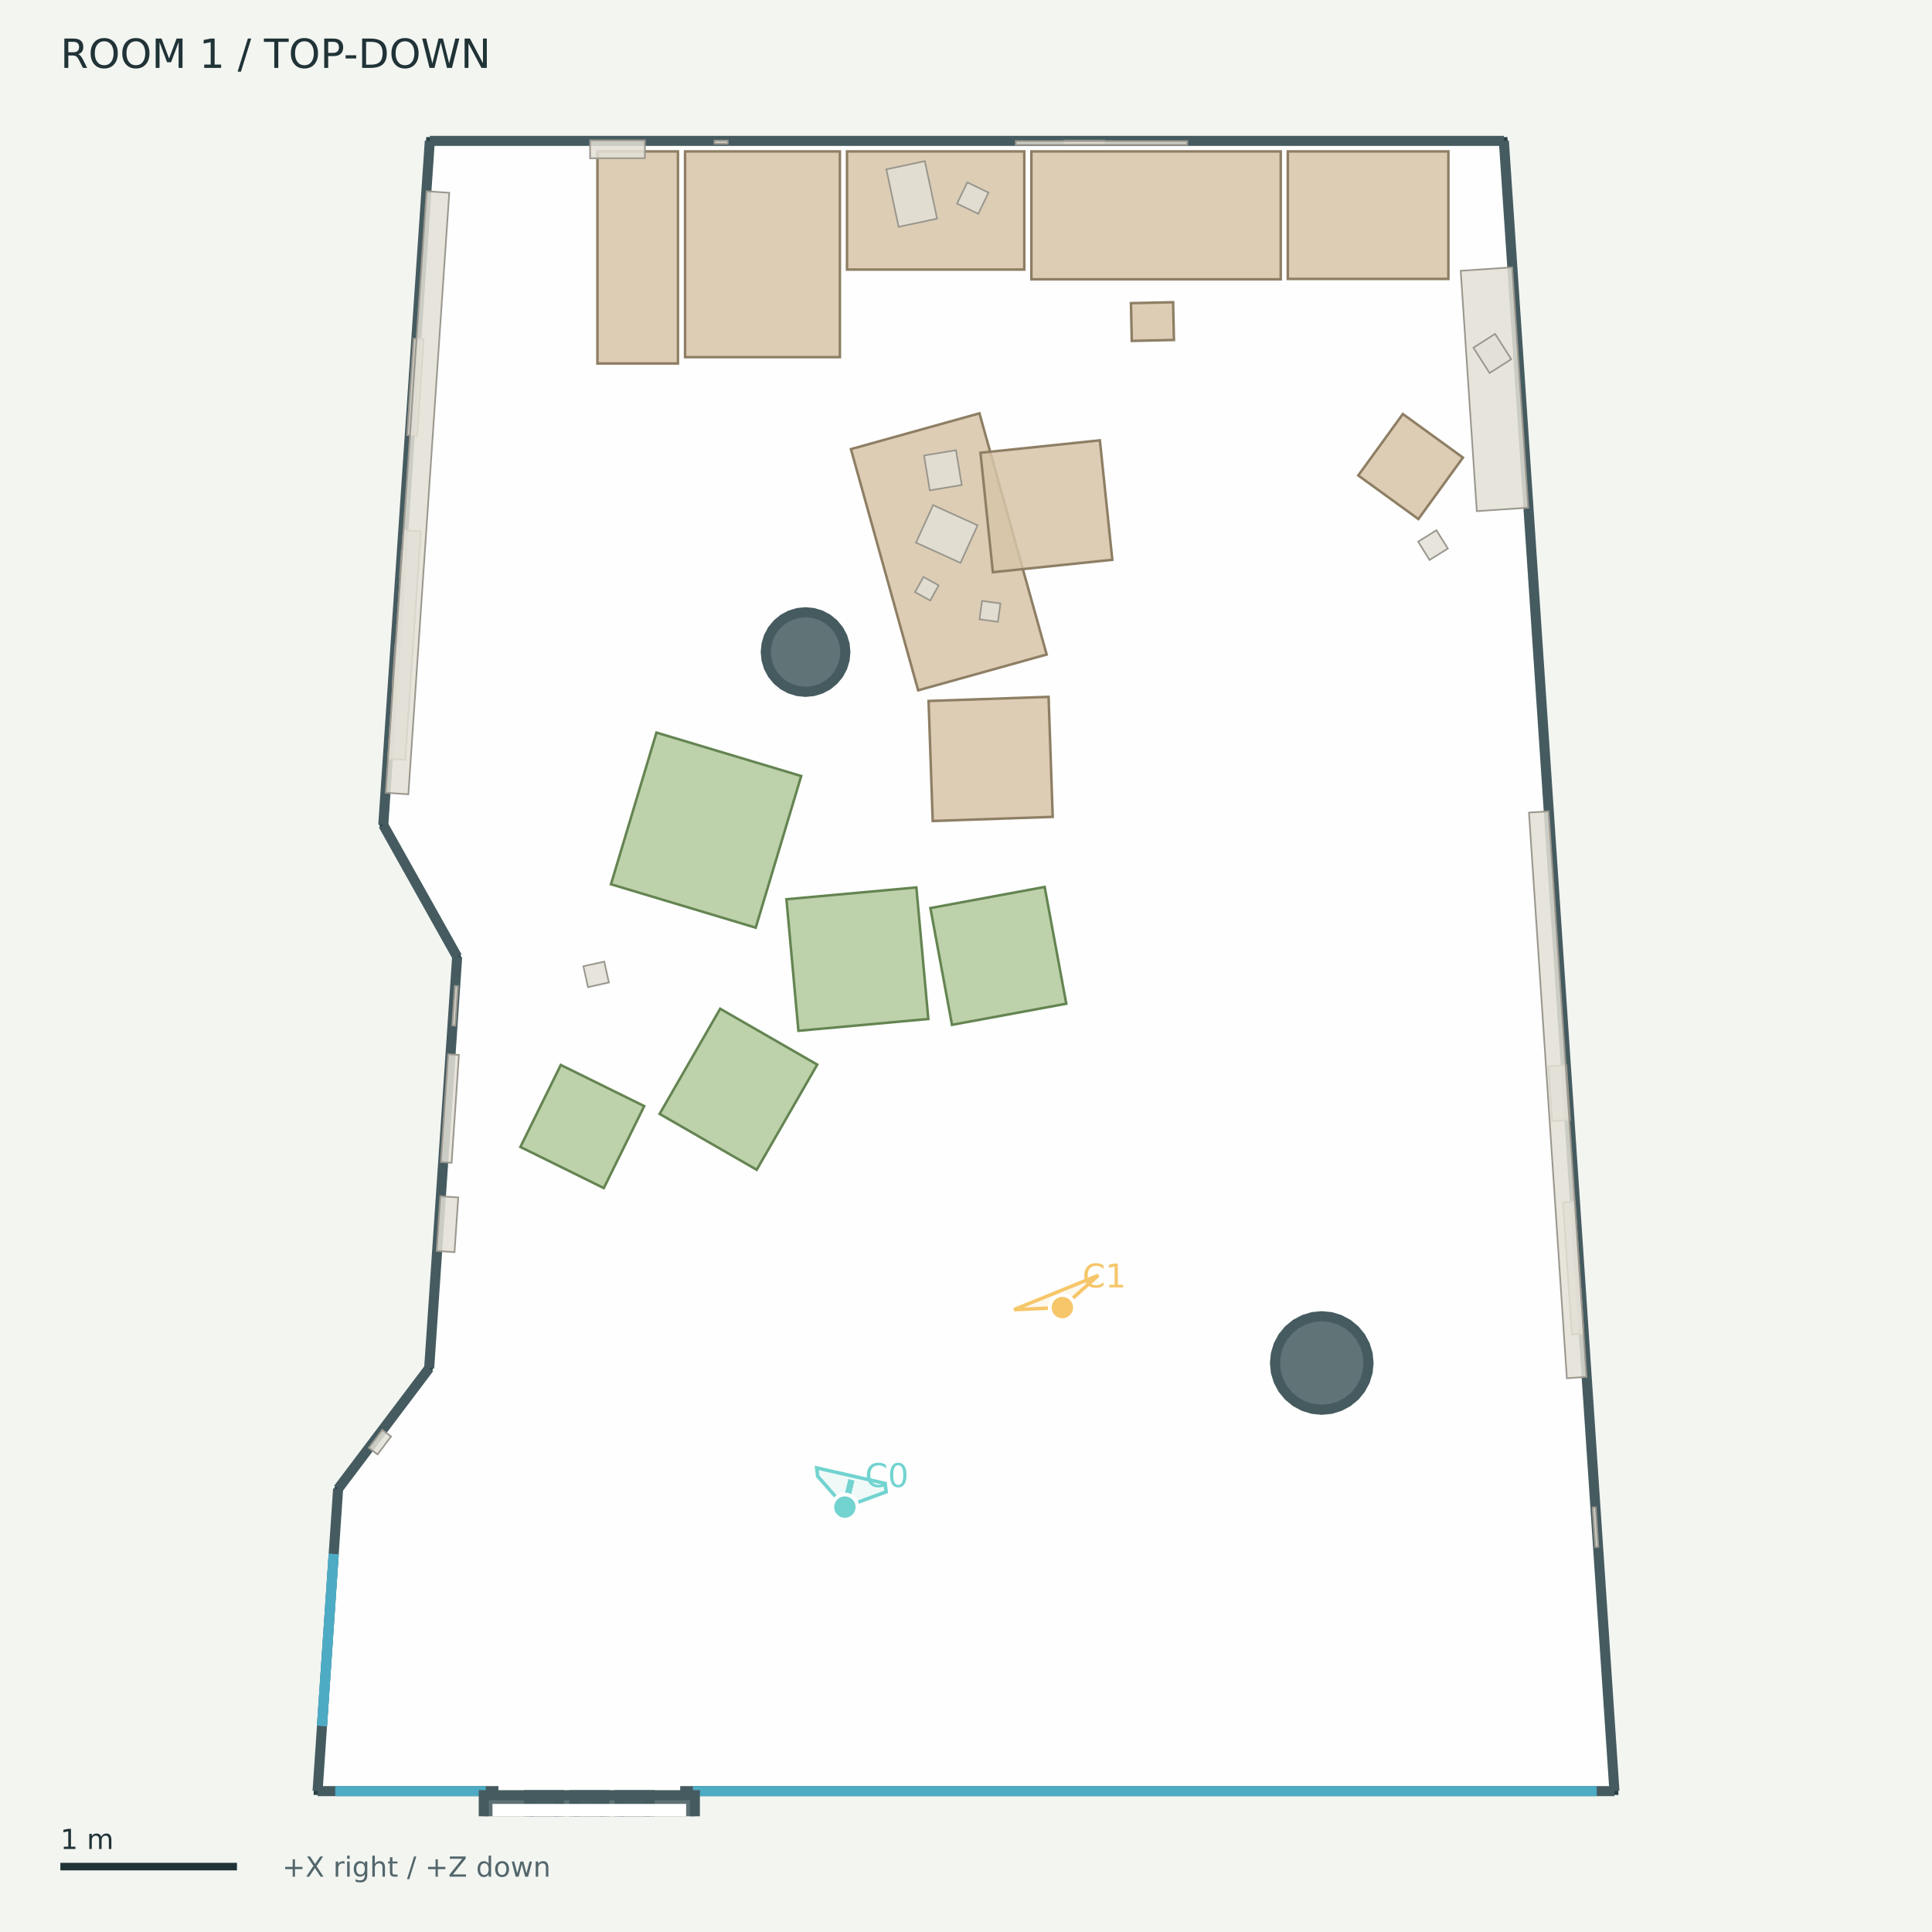
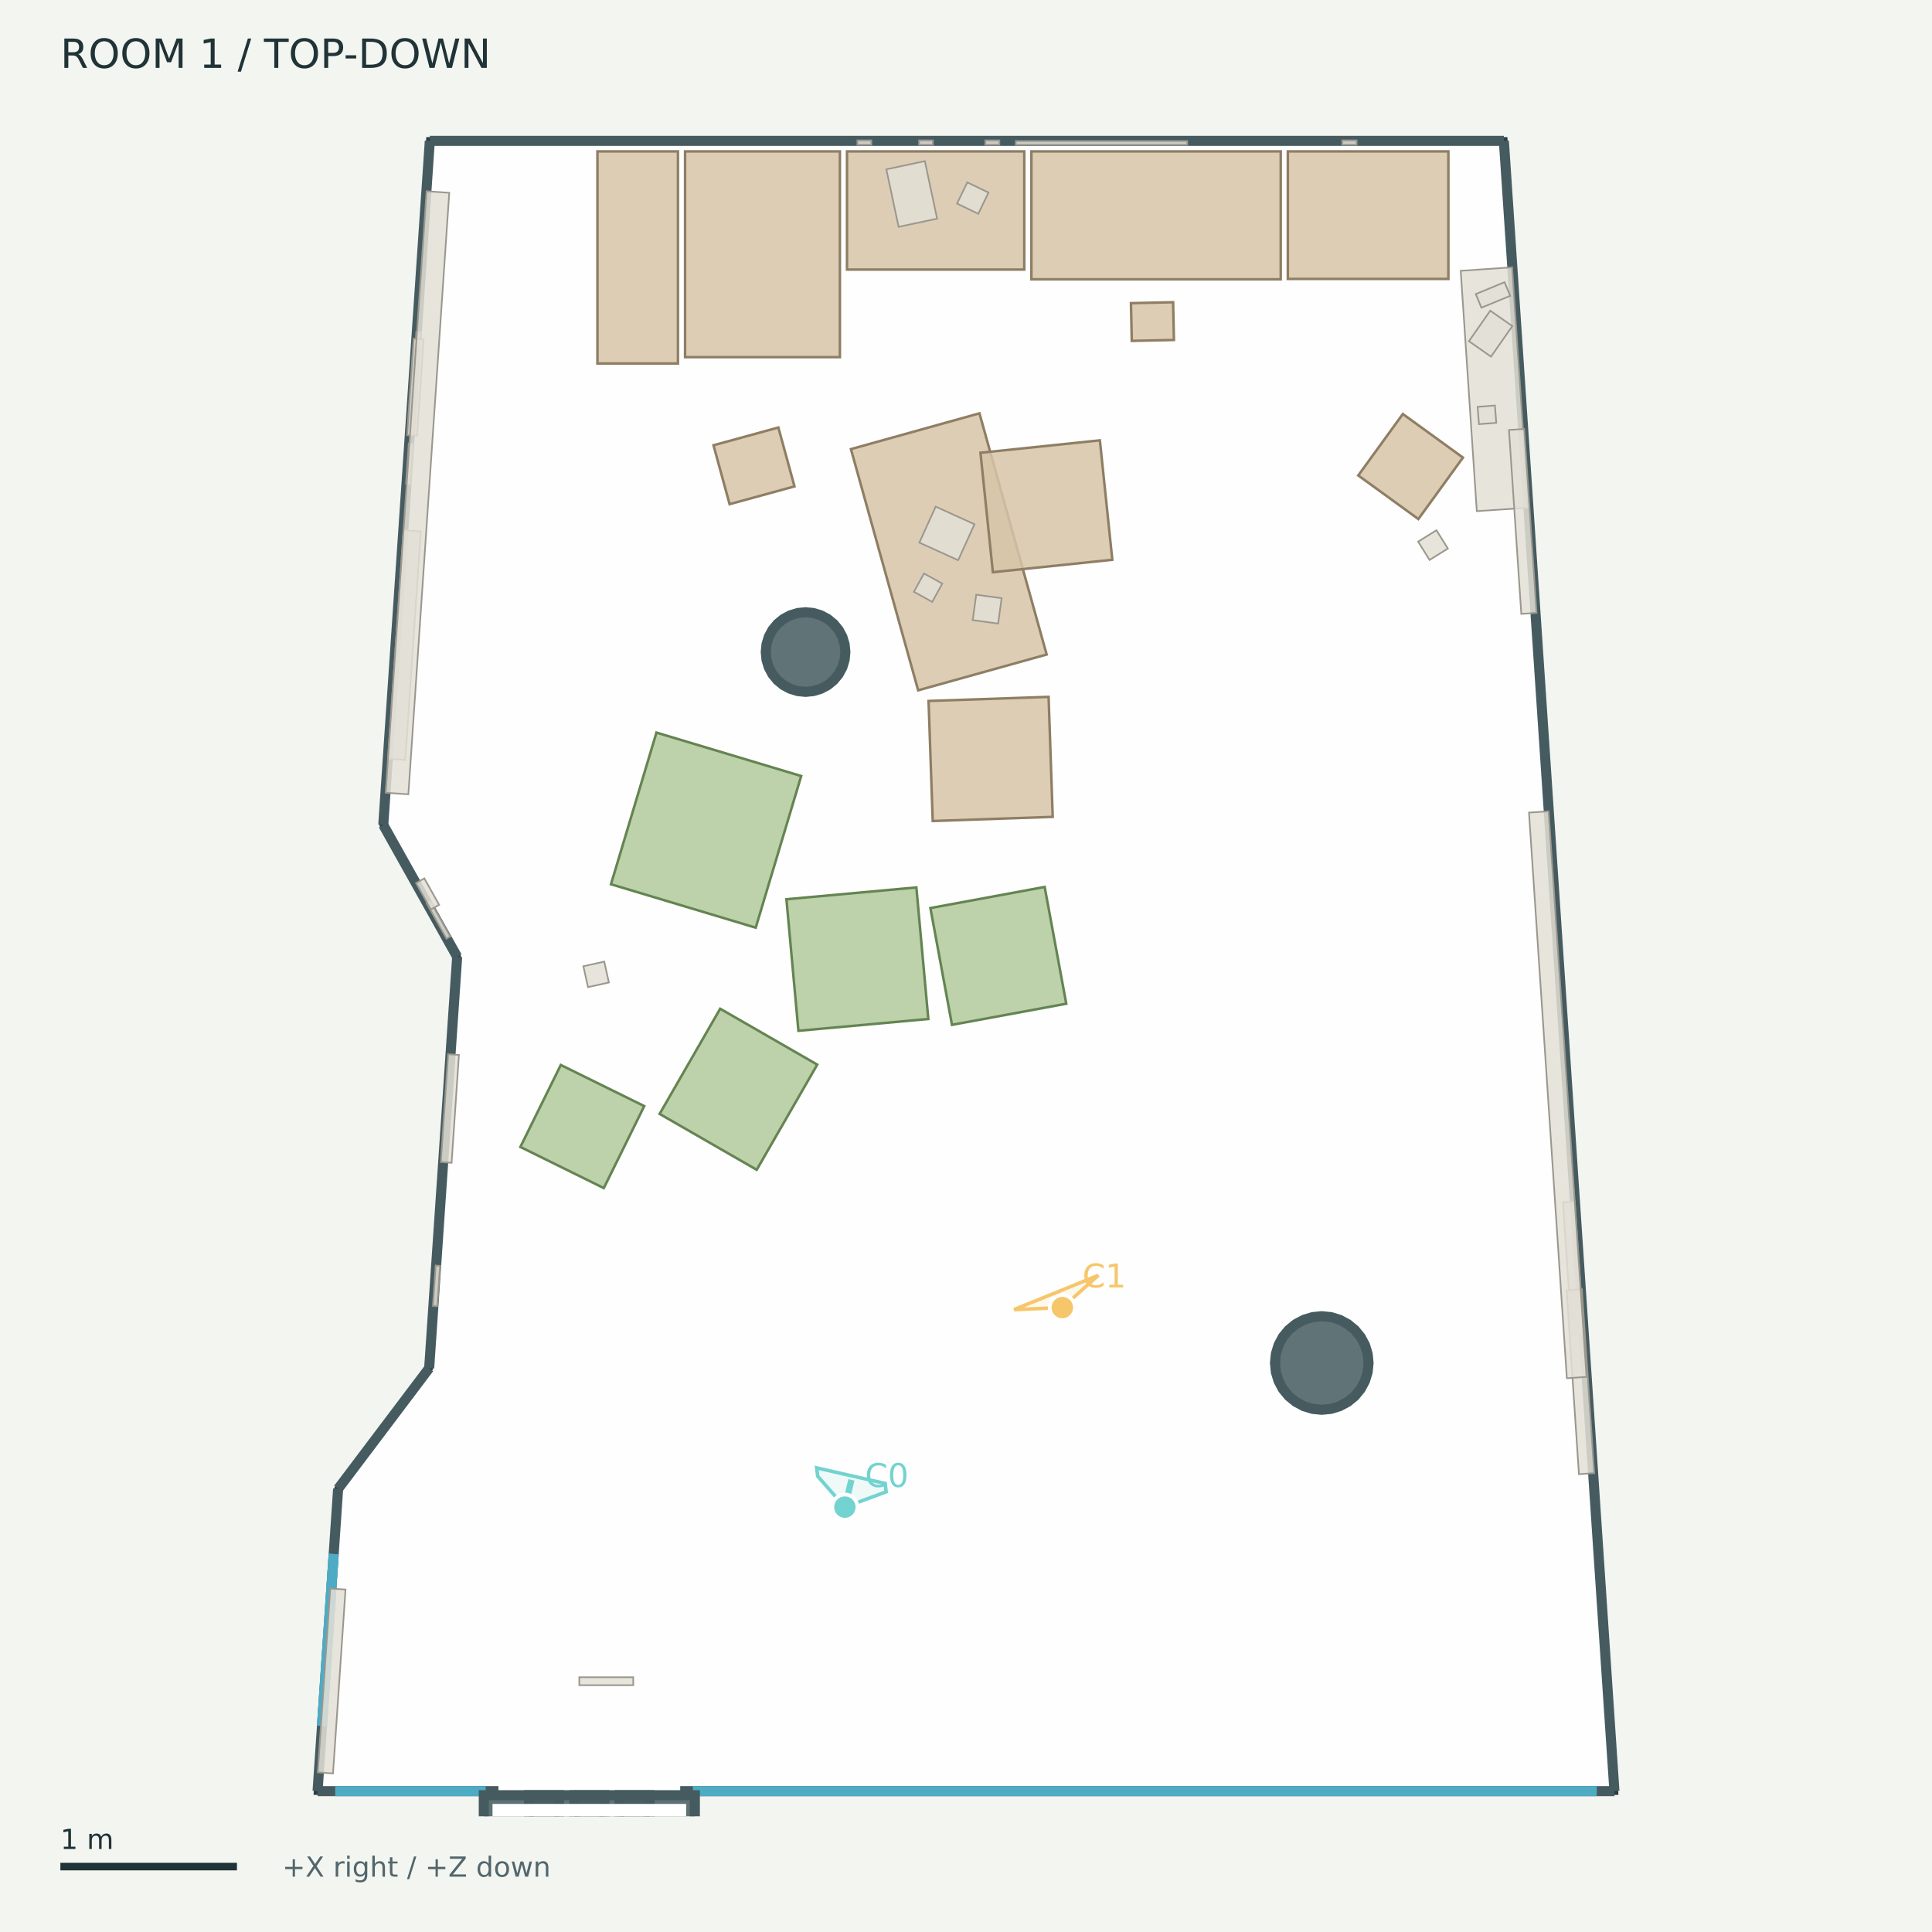
<svg xmlns="http://www.w3.org/2000/svg" width="768" height="768" viewBox="0 0 768 768">
  <rect width="100%" height="100%" fill="#f3f5f1" />
  <g font-family="DejaVu Sans">
    <defs>
      <clipPath id="map">
        <rect x="12" y="42" width="744" height="680" />
      </clipPath>
    </defs>
    <text x="24.00" y="27.00" font-size="16" fill="#203337">ROOM 1  /  TOP-DOWN</text>
    <g clip-path="url(#map)">
      <polygon points="170.86,56.00 597.81,56.00 641.76,712.00 126.24,712.00 134.41,591.82 170.60,543.86 181.73,380.35 152.36,327.94" fill="#ffffff" fill-opacity="0.85" stroke="#293f43" stroke-width="3" />
      <polygon points="336.05,259.20 335.75,262.29 334.85,265.26 333.38,267.99 331.41,270.39 329.02,272.36 326.28,273.82 323.31,274.72 320.22,275.03 317.14,274.72 314.17,273.82 311.43,272.36 309.03,270.39 307.06,267.99 305.60,265.26 304.70,262.29 304.40,259.20 304.70,256.11 305.60,253.14 307.06,250.41 309.03,248.01 311.43,246.04 314.17,244.58 317.14,243.68 320.22,243.37 323.31,243.68 326.28,244.58 329.02,246.04 331.41,248.01 333.38,250.41 334.85,253.14 335.75,256.11" fill="#455b60" fill-opacity="0.85" stroke="#455b60" stroke-width="4" />
      <polygon points="544.02,541.81 543.66,545.44 542.60,548.93 540.88,552.14 538.57,554.96 535.75,557.27 532.54,558.99 529.05,560.05 525.42,560.41 521.79,560.05 518.30,558.99 515.09,557.27 512.27,554.96 509.95,552.14 508.24,548.93 507.18,545.44 506.82,541.81 507.18,538.18 508.24,534.69 509.95,531.48 512.27,528.66 515.09,526.35 518.30,524.63 521.79,523.57 525.42,523.21 529.05,523.57 532.54,524.63 535.75,526.35 538.57,528.66 540.88,531.48 542.60,534.69 543.66,538.18" fill="#455b60" fill-opacity="0.85" stroke="#455b60" stroke-width="4" />
      <polyline points="170.86,56.00 597.81,56.00" fill="#455b60" fill-opacity="0.85" stroke="#455b60" stroke-width="4" />
      <polyline points="597.81,56.00 641.76,712.00" fill="#455b60" fill-opacity="0.85" stroke="#455b60" stroke-width="4" />
      <polyline points="641.76,712.00 126.24,712.00" fill="#455b60" fill-opacity="0.85" stroke="#455b60" stroke-width="4" />
      <polyline points="126.24,712.00 134.41,591.82" fill="#455b60" fill-opacity="0.85" stroke="#455b60" stroke-width="4" />
      <polyline points="134.41,591.82 170.60,543.86" fill="#455b60" fill-opacity="0.85" stroke="#455b60" stroke-width="4" />
      <polyline points="170.60,543.86 181.73,380.35" fill="#455b60" fill-opacity="0.85" stroke="#455b60" stroke-width="4" />
      <polyline points="181.73,380.35 152.36,327.94" fill="#455b60" fill-opacity="0.85" stroke="#455b60" stroke-width="4" />
      <polyline points="152.36,327.94 170.86,56.00" fill="#455b60" fill-opacity="0.85" stroke="#455b60" stroke-width="4" />
      <polyline points="128.00,686.08 132.65,617.74" fill="none" fill-opacity="0.85" stroke="#4eabc4" stroke-width="4" />
      <polyline points="128.00,686.08 132.65,617.74" fill="none" fill-opacity="0.85" stroke="#4eabc4" stroke-width="4" />
      <polyline points="133.26,712.00 193.08,712.00" fill="none" fill-opacity="0.85" stroke="#4eabc4" stroke-width="4" />
      <polyline points="275.45,712.00 634.74,712.00" fill="none" fill-opacity="0.85" stroke="#4eabc4" stroke-width="4" />
      <polyline points="198.14,712.00 270.39,712.00" fill="none" fill-opacity="0.85" stroke="#ffffff" stroke-width="5" />
      <polygon points="192.31,713.61 222.24,713.61 222.24,728.68 192.31,728.68" fill="#455b60" fill-opacity="0.85" stroke="#455b60" stroke-width="4" />
      <polygon points="210.30,713.61 240.23,713.61 240.23,728.68 210.30,728.68" fill="#455b60" fill-opacity="0.85" stroke="#455b60" stroke-width="4" />
      <polygon points="228.30,713.61 258.22,713.61 258.22,728.68 228.30,728.68" fill="#455b60" fill-opacity="0.85" stroke="#455b60" stroke-width="4" />
      <polygon points="246.29,713.61 276.22,713.61 276.22,728.68 246.29,728.68" fill="#455b60" fill-opacity="0.85" stroke="#455b60" stroke-width="4" />
      <polygon points="198.28,719.58 270.25,719.58 270.25,722.71 198.28,722.71" fill="none" fill-opacity="0.85" stroke="#ffffff" stroke-width="5" />
      <polygon points="336.70,60.19 407.17,60.19 407.17,107.16 336.70,107.16" fill="#d7c4a8" fill-opacity="0.85" stroke="#8e7e64" stroke-width="1" />
      <polygon points="410.00,60.19 509.11,60.19 509.11,111.03 410.00,111.03" fill="#d7c4a8" fill-opacity="0.85" stroke="#8e7e64" stroke-width="1" />
      <polygon points="511.93,60.19 575.75,60.19 575.75,110.88 511.93,110.88" fill="#d7c4a8" fill-opacity="0.85" stroke="#8e7e64" stroke-width="1" />
      <polygon points="272.33,60.19 333.87,60.19 333.87,141.97 272.33,141.97" fill="#d7c4a8" fill-opacity="0.85" stroke="#8e7e64" stroke-width="1" />
      <polygon points="237.49,60.19 269.50,60.19 269.50,144.49 237.49,144.49" fill="#d7c4a8" fill-opacity="0.85" stroke="#8e7e64" stroke-width="1" />
      <polygon points="364.98,274.41 338.26,178.53 389.35,164.30 416.06,260.18" fill="#d7c4a8" fill-opacity="0.85" stroke="#8e7e64" stroke-width="1" />
      <polygon points="394.68,227.46 389.75,179.98 437.22,175.04 442.16,222.52" fill="#d7c4a8" fill-opacity="0.85" stroke="#8e7e64" stroke-width="1" />
      <polygon points="369.12,278.65 416.83,277.01 418.47,324.72 370.77,326.36" fill="#d7c4a8" fill-opacity="0.85" stroke="#8e7e64" stroke-width="1" />
      <polygon points="539.93,189.00 557.65,164.57 581.54,181.90 563.82,206.33" fill="#d7c4a8" fill-opacity="0.85" stroke="#8e7e64" stroke-width="1" />
      <polygon points="206.86,455.93 222.92,423.34 256.09,439.69 240.02,472.28" fill="#b1c99c" fill-opacity="0.85" stroke="#648451" stroke-width="1" />
      <polygon points="449.90,135.51 449.57,120.51 466.33,120.14 466.66,135.14" fill="#d7c4a8" fill-opacity="0.85" stroke="#8e7e64" stroke-width="1" />
+       <polygon points="309.41,169.94 315.82,193.35 290.03,200.41 283.63,177.00" fill="#d7c4a8" fill-opacity="0.85" stroke="#8e7e64" stroke-width="1" />
      <polygon points="262.21,442.80 286.28,400.99 324.87,423.20 300.80,465.01" fill="#b1c99c" fill-opacity="0.85" stroke="#648451" stroke-width="1" />
      <polygon points="242.87,351.51 260.95,291.22 318.49,308.48 300.41,368.77" fill="#b1c99c" fill-opacity="0.85" stroke="#648451" stroke-width="1" />
      <polygon points="317.38,409.76 312.62,357.46 364.27,352.77 369.02,405.06" fill="#b1c99c" fill-opacity="0.85" stroke="#648451" stroke-width="1" />
      <polygon points="423.86,398.99 378.43,407.39 369.85,360.97 415.27,352.57" fill="#b1c99c" fill-opacity="0.85" stroke="#648451" stroke-width="1" />
-       <polygon points="634.32,599.16 635.38,614.92 634.12,615.00 633.06,599.24" fill="#e3dfd6" fill-opacity="0.85" stroke="#9a978e" stroke-width="0.65" />
-       <polygon points="179.75,407.66 180.82,391.91 182.08,391.99 181.01,407.75" fill="#e3dfd6" fill-opacity="0.85" stroke="#9a978e" stroke-width="0.65" />
-       <polygon points="284.01,55.88 289.28,55.88 289.28,57.14 284.01,57.14" fill="#e3dfd6" fill-opacity="0.85" stroke="#9a978e" stroke-width="0.65" />
-       <polygon points="423.13,55.88 438.92,55.88 438.92,57.14 423.13,57.14" fill="#e3dfd6" fill-opacity="0.85" stroke="#9a978e" stroke-width="0.65" />
-       <polygon points="158.95,229.41 159.66,218.91 160.92,219.00 160.21,229.50" fill="#e3dfd6" fill-opacity="0.85" stroke="#9a978e" stroke-width="0.65" />
-       <polygon points="156.05,272.00 157.12,256.24 158.38,256.33 157.31,272.08" fill="#e3dfd6" fill-opacity="0.85" stroke="#9a978e" stroke-width="0.65" />
-       <polygon points="367.09,229.33 373.13,232.68 369.78,238.73 363.74,235.38" fill="#e3dfd6" fill-opacity="0.85" stroke="#9a978e" stroke-width="0.65" />
-       <polygon points="396.69,247.18 389.38,246.17 390.38,238.86 397.69,239.87" fill="#e3dfd6" fill-opacity="0.85" stroke="#9a978e" stroke-width="0.65" />
-       <polygon points="370.92,200.79 388.61,208.83 381.82,223.76 364.13,215.72" fill="#e3dfd6" fill-opacity="0.85" stroke="#9a978e" stroke-width="0.65" />
-       <polygon points="367.31,181.07 380.01,178.96 382.31,192.80 369.61,194.92" fill="#e3dfd6" fill-opacity="0.85" stroke="#9a978e" stroke-width="0.65" />
+       <polygon points="533.57,55.81 539.28,55.81 539.28,57.55 533.57,57.55" fill="#e3dfd6" fill-opacity="0.85" stroke="#9a978e" stroke-width="0.65" />
+       <polygon points="172.09,519.12 173.18,503.07 174.93,503.19 173.83,519.24" fill="#e3dfd6" fill-opacity="0.85" stroke="#9a978e" stroke-width="0.65" />
+       <polygon points="165.12,137.56 165.51,131.86 167.25,131.98 166.87,137.68" fill="#e3dfd6" fill-opacity="0.85" stroke="#9a978e" stroke-width="0.65" />
+       <polygon points="161.39,192.40 162.49,176.29 164.23,176.41 163.13,192.52" fill="#e3dfd6" fill-opacity="0.85" stroke="#9a978e" stroke-width="0.65" />
+       <polygon points="367.31,227.97 374.58,232.00 370.56,239.26 363.29,235.24" fill="#e3dfd6" fill-opacity="0.85" stroke="#9a978e" stroke-width="0.65" />
+       <polygon points="396.77,247.89 386.67,246.50 388.06,236.40 398.16,237.79" fill="#e3dfd6" fill-opacity="0.85" stroke="#9a978e" stroke-width="0.65" />
+       <polygon points="371.95,201.39 387.37,208.40 380.88,222.70 365.46,215.69" fill="#e3dfd6" fill-opacity="0.85" stroke="#9a978e" stroke-width="0.65" />
      <polygon points="367.64,64.05 372.51,86.92 357.21,90.17 352.34,67.31" fill="#e3dfd6" fill-opacity="0.85" stroke="#9a978e" stroke-width="0.65" />
      <polygon points="384.52,72.49 392.95,76.56 388.87,85.00 380.44,80.92" fill="#e3dfd6" fill-opacity="0.85" stroke="#9a978e" stroke-width="0.65" />
      <polygon points="175.24,461.94 178.15,419.06 182.43,419.35 179.52,462.23" fill="#e3dfd6" fill-opacity="0.85" stroke="#9a978e" stroke-width="0.65" />
+       <polygon points="340.83,55.81 346.39,55.81 346.39,57.55 340.83,57.55" fill="#e3dfd6" fill-opacity="0.85" stroke="#9a978e" stroke-width="0.65" />
+       <polygon points="391.67,55.81 397.26,55.81 397.26,57.55 391.67,57.55" fill="#e3dfd6" fill-opacity="0.85" stroke="#9a978e" stroke-width="0.65" />
+       <polygon points="177.47,373.14 169.61,359.11 171.13,358.26 178.99,372.29" fill="#e3dfd6" fill-opacity="0.85" stroke="#9a978e" stroke-width="0.65" />
+       <polygon points="365.36,55.81 370.85,55.81 370.85,57.55 365.36,57.55" fill="#e3dfd6" fill-opacity="0.85" stroke="#9a978e" stroke-width="0.65" />
      <polygon points="625.99,477.65 629.51,530.14 624.83,530.45 621.31,477.96" fill="#e3dfd6" fill-opacity="0.85" stroke="#9a978e" stroke-width="0.65" />
      <polygon points="403.78,56.07 471.96,56.07 471.96,57.58 403.78,57.58" fill="#e3dfd6" fill-opacity="0.85" stroke="#9a978e" stroke-width="0.65" />
      <polygon points="601.10,106.27 607.51,201.82 587.05,203.19 580.65,107.64" fill="#e3dfd6" fill-opacity="0.85" stroke="#9a978e" stroke-width="0.65" />
-       <polygon points="585.70,138.22 594.32,132.72 600.75,142.79 592.13,148.29" fill="#e3dfd6" fill-opacity="0.85" stroke="#9a978e" stroke-width="0.65" />
+       <polygon points="583.92,135.63 592.40,123.50 601.18,129.63 592.70,141.77" fill="#e3dfd6" fill-opacity="0.85" stroke="#9a978e" stroke-width="0.65" />
+       <polygon points="587.38,161.73 594.26,161.20 594.79,168.08 587.91,168.61" fill="#e3dfd6" fill-opacity="0.85" stroke="#9a978e" stroke-width="0.65" />
+       <polygon points="598.08,112.17 600.33,117.59 588.88,122.32 586.64,116.90" fill="#e3dfd6" fill-opacity="0.85" stroke="#9a978e" stroke-width="0.65" />
      <polygon points="154.23,301.61 160.41,210.78 167.28,211.24 161.10,302.08" fill="#e3dfd6" fill-opacity="0.85" stroke="#9a978e" stroke-width="0.65" />
      <polygon points="161.81,172.99 164.42,134.60 168.40,134.87 165.79,173.26" fill="#e3dfd6" fill-opacity="0.85" stroke="#9a978e" stroke-width="0.65" />
-       <polygon points="146.58,575.52 151.97,568.38 155.46,571.02 150.07,578.16" fill="#e3dfd6" fill-opacity="0.85" stroke="#9a978e" stroke-width="0.65" />
-       <polygon points="234.56,55.78 256.36,55.78 256.36,62.92 234.56,62.92" fill="#e3dfd6" fill-opacity="0.85" stroke="#9a978e" stroke-width="0.65" />
-       <polygon points="173.56,497.26 175.04,475.51 182.16,476.00 180.68,497.75" fill="#e3dfd6" fill-opacity="0.85" stroke="#9a978e" stroke-width="0.65" />
-       <polygon points="622.64,423.43 624.10,445.19 616.98,445.66 615.52,423.91" fill="#e3dfd6" fill-opacity="0.85" stroke="#9a978e" stroke-width="0.65" />
+       <polygon points="605.90,170.51 610.80,243.62 604.74,244.03 599.84,170.92" fill="#e3dfd6" fill-opacity="0.85" stroke="#9a978e" stroke-width="0.65" />
+       <polygon points="628.82,512.49 633.72,585.60 627.65,586.01 622.76,512.90" fill="#e3dfd6" fill-opacity="0.85" stroke="#9a978e" stroke-width="0.65" />
+       <polygon points="171.26,361.53 165.37,351.02 168.68,349.17 174.56,359.67" fill="#e3dfd6" fill-opacity="0.85" stroke="#9a978e" stroke-width="0.65" />
+       <polygon points="126.32,704.56 131.29,631.45 137.35,631.86 132.38,704.97" fill="#e3dfd6" fill-opacity="0.85" stroke="#9a978e" stroke-width="0.65" />
      <polygon points="615.59,322.50 630.66,547.34 622.85,547.87 607.79,323.02" fill="#e3dfd6" fill-opacity="0.85" stroke="#9a978e" stroke-width="0.65" />
      <polygon points="153.31,315.13 169.57,76.01 178.59,76.63 162.33,315.74" fill="#e3dfd6" fill-opacity="0.85" stroke="#9a978e" stroke-width="0.65" />
+       <polygon points="251.73,669.89 230.28,669.89 230.28,666.73 251.73,666.73" fill="#e3dfd6" fill-opacity="0.85" stroke="#9a978e" stroke-width="0.65" />
      <polygon points="563.73,215.31 571.01,210.78 575.55,218.06 568.27,222.59" fill="#e3dfd6" fill-opacity="0.85" stroke="#9a978e" stroke-width="0.65" />
      <polygon points="242.04,390.56 233.74,392.40 231.90,384.10 240.20,382.26" fill="#e3dfd6" fill-opacity="0.85" stroke="#9a978e" stroke-width="0.65" />
      <g data-lens="pinhole">
        <polyline points="335.85,599.10 335.74,599.03 335.63,598.97 335.53,598.91 335.42,598.85 335.32,598.79 335.22,598.73 335.12,598.67 335.02,598.61 334.92,598.55 334.83,598.49 334.74,598.43 334.65,598.37 334.56,598.31 334.47,598.25 334.38,598.20 334.30,598.14 334.21,598.08 334.13,598.03 334.05,597.97 333.98,597.92 333.90,597.86 333.83,597.81 333.75,597.75 333.68,597.70 333.62,597.65 333.55,597.60 333.48,597.54 333.42,597.49 333.36,597.44 333.30,597.39 333.24,597.34 333.19,597.29" fill="none" stroke="#72d3d0" opacity="0.65" stroke-width="1.5" />
        <polygon points="324.64,583.51 351.85,589.69 352.26,593.02 335.85,599.10 325.05,586.84" fill="#72d3d0" fill-opacity="0.10" stroke="#72d3d0" stroke-width="1.4" />
        <polyline points="335.85,599.10 338.45,588.27" fill="none" stroke="#72d3d0" stroke-width="2.5" />
        <circle cx="335.852" cy="599.095" r="5" fill="#72d3d0" stroke="white" stroke-width="1.5" />
        <text x="343.85" y="591.10" font-size="13" fill="#72d3d0">C0</text>
      </g>
      <g data-lens="pinhole">
        <polyline points="422.29,519.78 422.32,519.75 422.34,519.72 422.35,519.69 422.36,519.65 422.37,519.62 422.37,519.57 422.37,519.53 422.36,519.48 422.35,519.43 422.33,519.38 422.31,519.32 422.28,519.26 422.25,519.20 422.21,519.13 422.17,519.06 422.13,518.99 422.08,518.92 422.02,518.84 421.97,518.76 421.90,518.68 421.83,518.59 421.76,518.50 421.69,518.41 421.61,518.32 421.52,518.22 421.43,518.12 421.33,518.02 421.24,517.91 421.13,517.80 421.02,517.69 420.91,517.58 420.79,517.46" fill="none" stroke="#f6c66a" opacity="0.65" stroke-width="1.5" />
        <polygon points="403.13,520.61 404.18,520.14 436.60,506.97 422.29,519.78" fill="#f6c66a" fill-opacity="0.10" stroke="#f6c66a" stroke-width="1.4" />
        <polyline points="422.29,519.78 419.86,513.79" fill="none" stroke="#f6c66a" stroke-width="2.5" />
        <circle cx="422.295" cy="519.781" r="5" fill="#f6c66a" stroke="white" stroke-width="1.5" />
        <text x="430.29" y="511.78" font-size="13" fill="#f6c66a">C1</text>
      </g>
    </g>
    <path d="M24 742 h70.195" stroke="#203337" stroke-width="3" />
    <text x="24.00" y="735.00" font-size="11" fill="#203337">1 m</text>
    <text x="112.19" y="746.00" font-size="11" fill="#52666b">+X right / +Z down</text>
  </g>
</svg>
